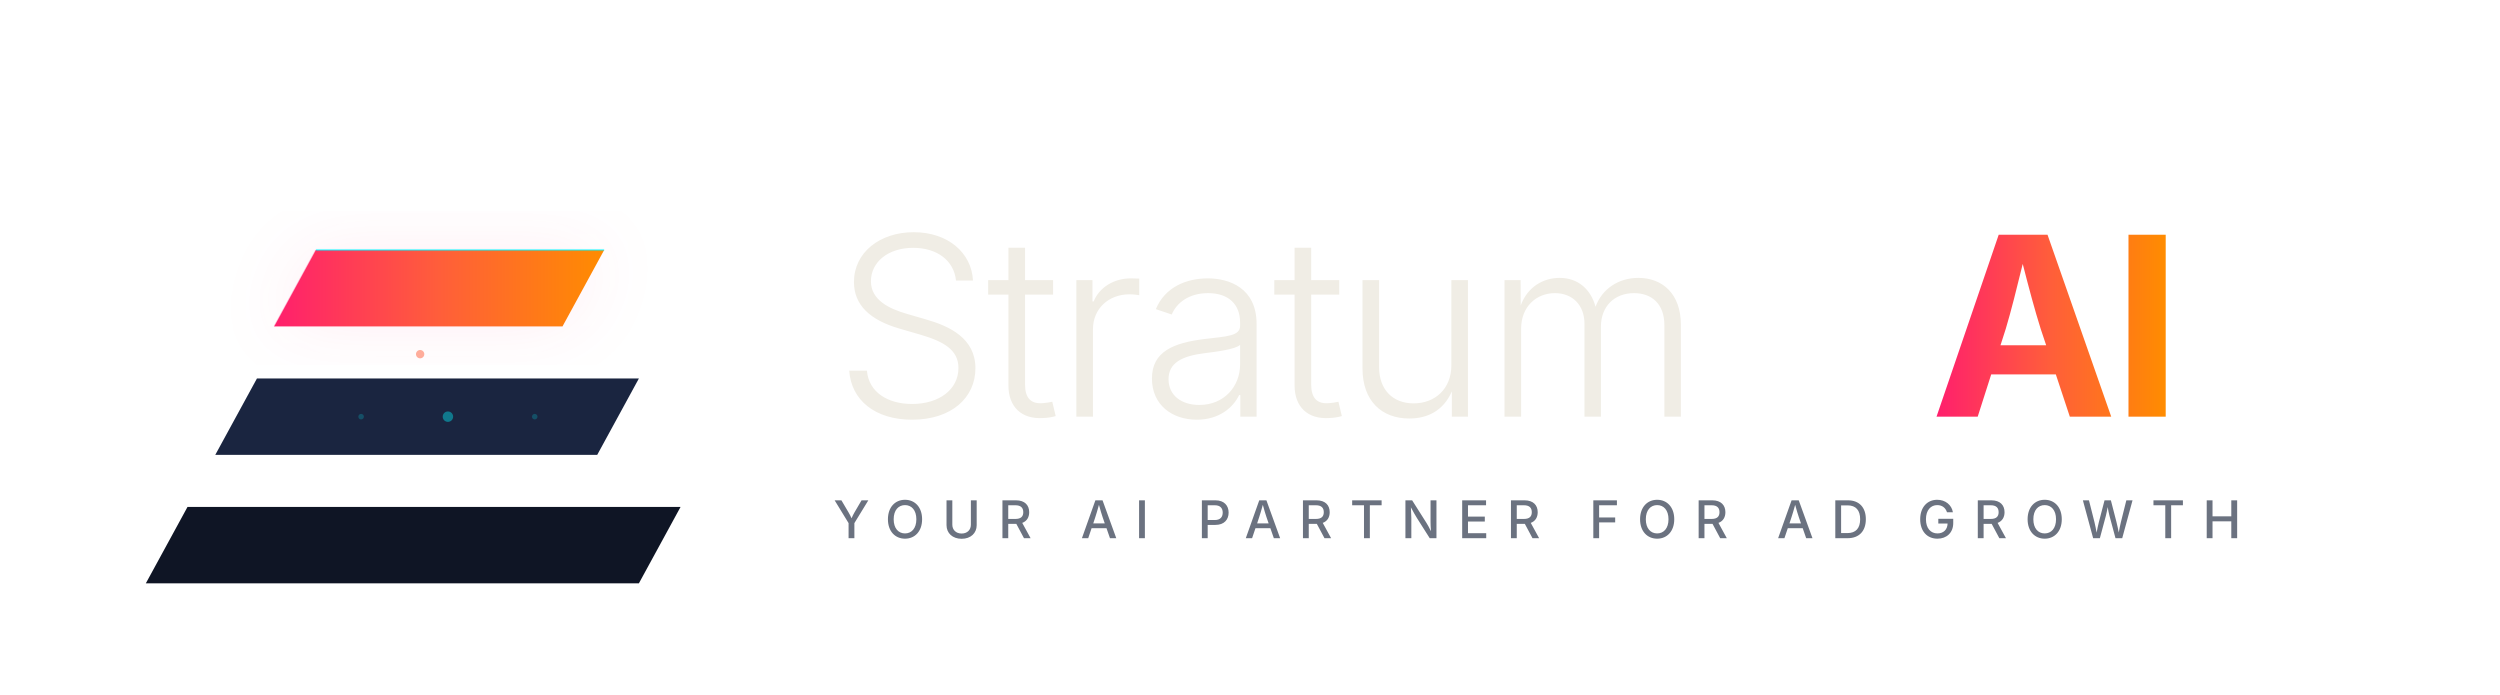
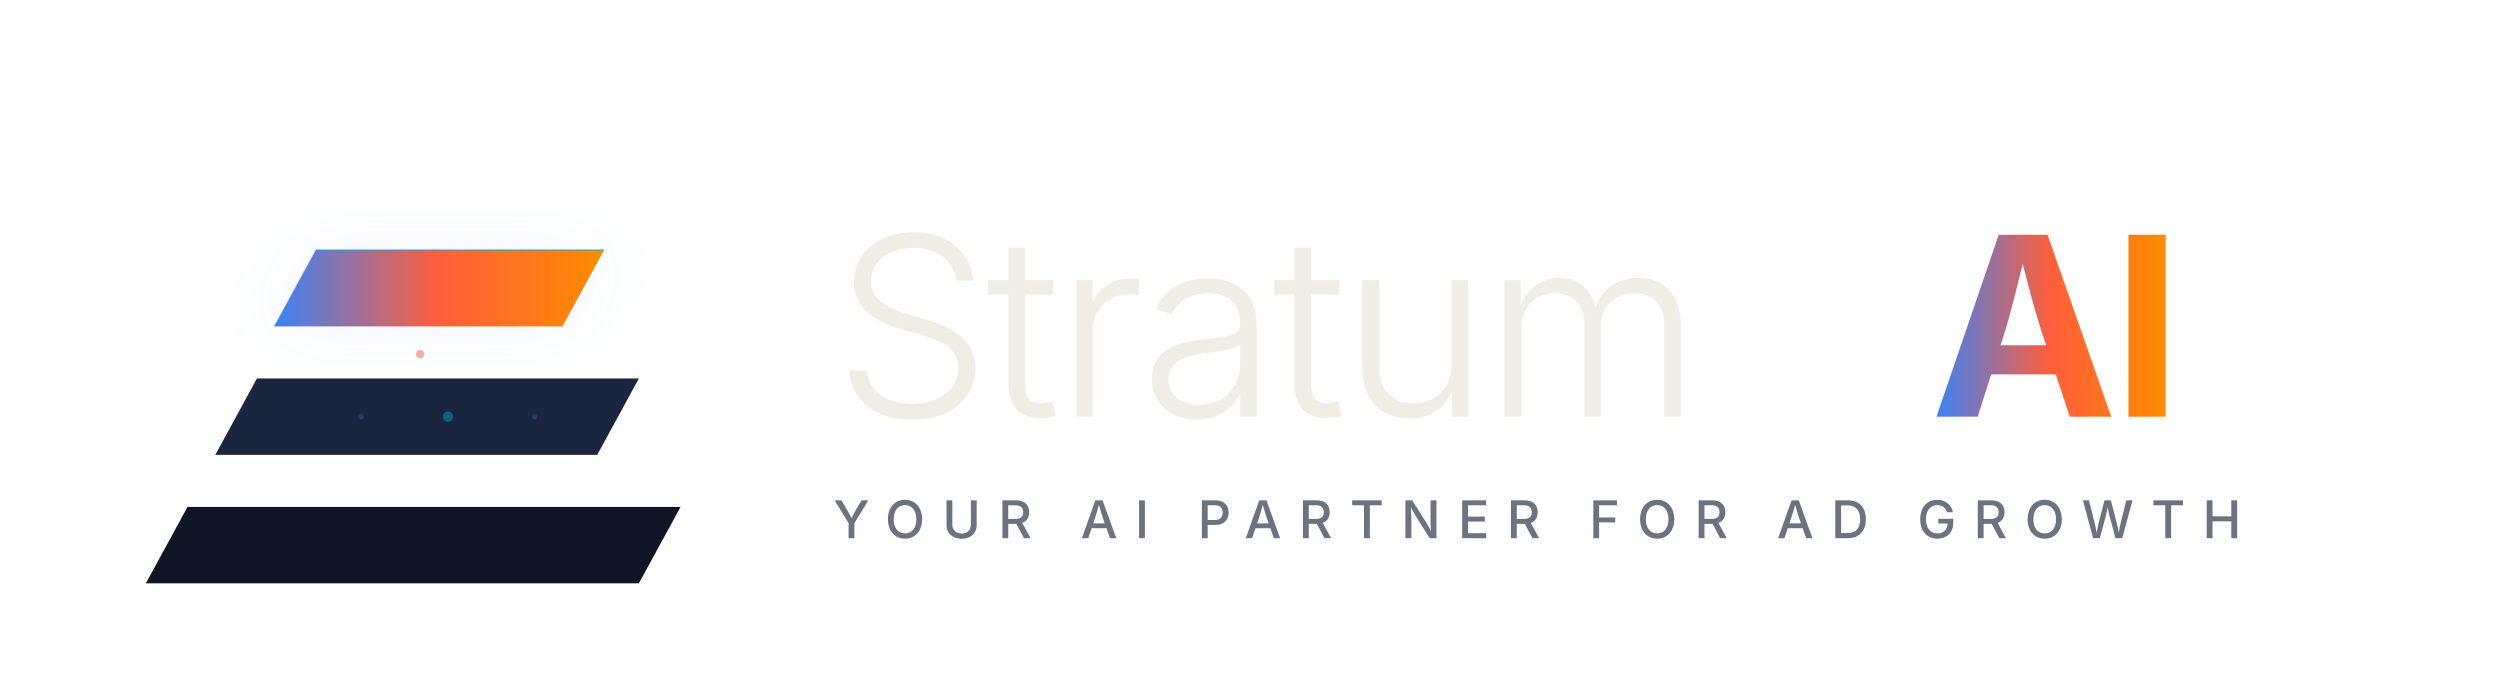
<svg xmlns="http://www.w3.org/2000/svg" viewBox="0 0 720 200" width="360" height="100" role="img" aria-labelledby="logo2-title">
  <defs>
    <linearGradient id="cyber-grad" x1="0%" y1="0%" x2="100%" y2="0%">
-       <stop offset="0%" stop-color="#FF1F6D" />
+       <stop offset="0%" stop-color="#3B82F6" />
      <stop offset="50%" stop-color="#FF5E3A" />
      <stop offset="100%" stop-color="#FF8C00" />
    </linearGradient>
    <filter id="cyan-glow" x="-50%" y="-50%" width="200%" height="200%">
      <feGaussianBlur stdDeviation="10" result="blur" />
      <feComposite in="SourceGraphic" in2="blur" operator="over" />
    </filter>
  </defs>
  <g transform="translate(24, 20)">
    <path d="M18,148 L160,148 L172,126 L30,126Z" fill="#0f1525" />
    <path d="M38,111 L148,111 L160,89 L50,89Z" fill="#1a2540" />
-     <path d="M55,74 L138,74 L150,52 L67,52Z" fill="#FF1F6D" opacity="0.08" filter="url(#cyan-glow)" />
+     <path d="M55,74 L138,74 L150,52 L67,52Z" fill="#3B82F6" opacity="0.08" filter="url(#cyan-glow)" />
    <path d="M55,74 L138,74 L150,52 L67,52Z" fill="url(#cyber-grad)" />
-     <line x1="67" y1="52" x2="150" y2="52" stroke="#00F5FF" stroke-width="0.6" opacity="0.5" />
-     <line x1="55" y1="74" x2="67" y2="52" stroke="#FF1F6D" stroke-width="0.4" opacity="0.3" />
-     <circle cx="105" cy="100" r="1.5" fill="#00F5FF" opacity="0.4" />
-     <circle cx="80" cy="100" r="0.8" fill="#00F5FF" opacity="0.2" />
-     <circle cx="130" cy="100" r="0.8" fill="#00F5FF" opacity="0.2" />
+     <line x1="67" y1="52" x2="150" y2="52" stroke="#06B6D4" stroke-width="0.6" opacity="0.5" />
+     <line x1="55" y1="74" x2="67" y2="52" stroke="#3B82F6" stroke-width="0.4" opacity="0.3" />
+     <circle cx="105" cy="100" r="1.5" fill="#06B6D4" opacity="0.4" />
+     <circle cx="80" cy="100" r="0.8" fill="#06B6D4" opacity="0.2" />
+     <circle cx="130" cy="100" r="0.8" fill="#06B6D4" opacity="0.2" />
    <circle cx="97" cy="82" r="1.2" fill="#FF5E3A" opacity="0.5" />
  </g>
  <g transform="translate(240, 0)">
    <text x="0" y="120" font-family="'Inter','SF Pro Display','Segoe UI',system-ui,-apple-system,sans-serif" font-size="72" letter-spacing="-1.5" font-weight="300" fill="#F0EDE5">
      Stratum
    </text>
    <text x="316" y="120" font-family="'Inter','SF Pro Display','Segoe UI',system-ui,-apple-system,sans-serif" font-size="72" letter-spacing="-1.5" font-weight="700" fill="url(#cyber-grad)">
      AI
    </text>
    <text x="0" y="155" font-family="'Inter','SF Pro Display','Segoe UI',system-ui,-apple-system,sans-serif" font-size="15" letter-spacing="5" font-weight="500" fill="#6B7280">
      YOUR AI PARTNER FOR AD GROWTH
    </text>
  </g>
</svg>
